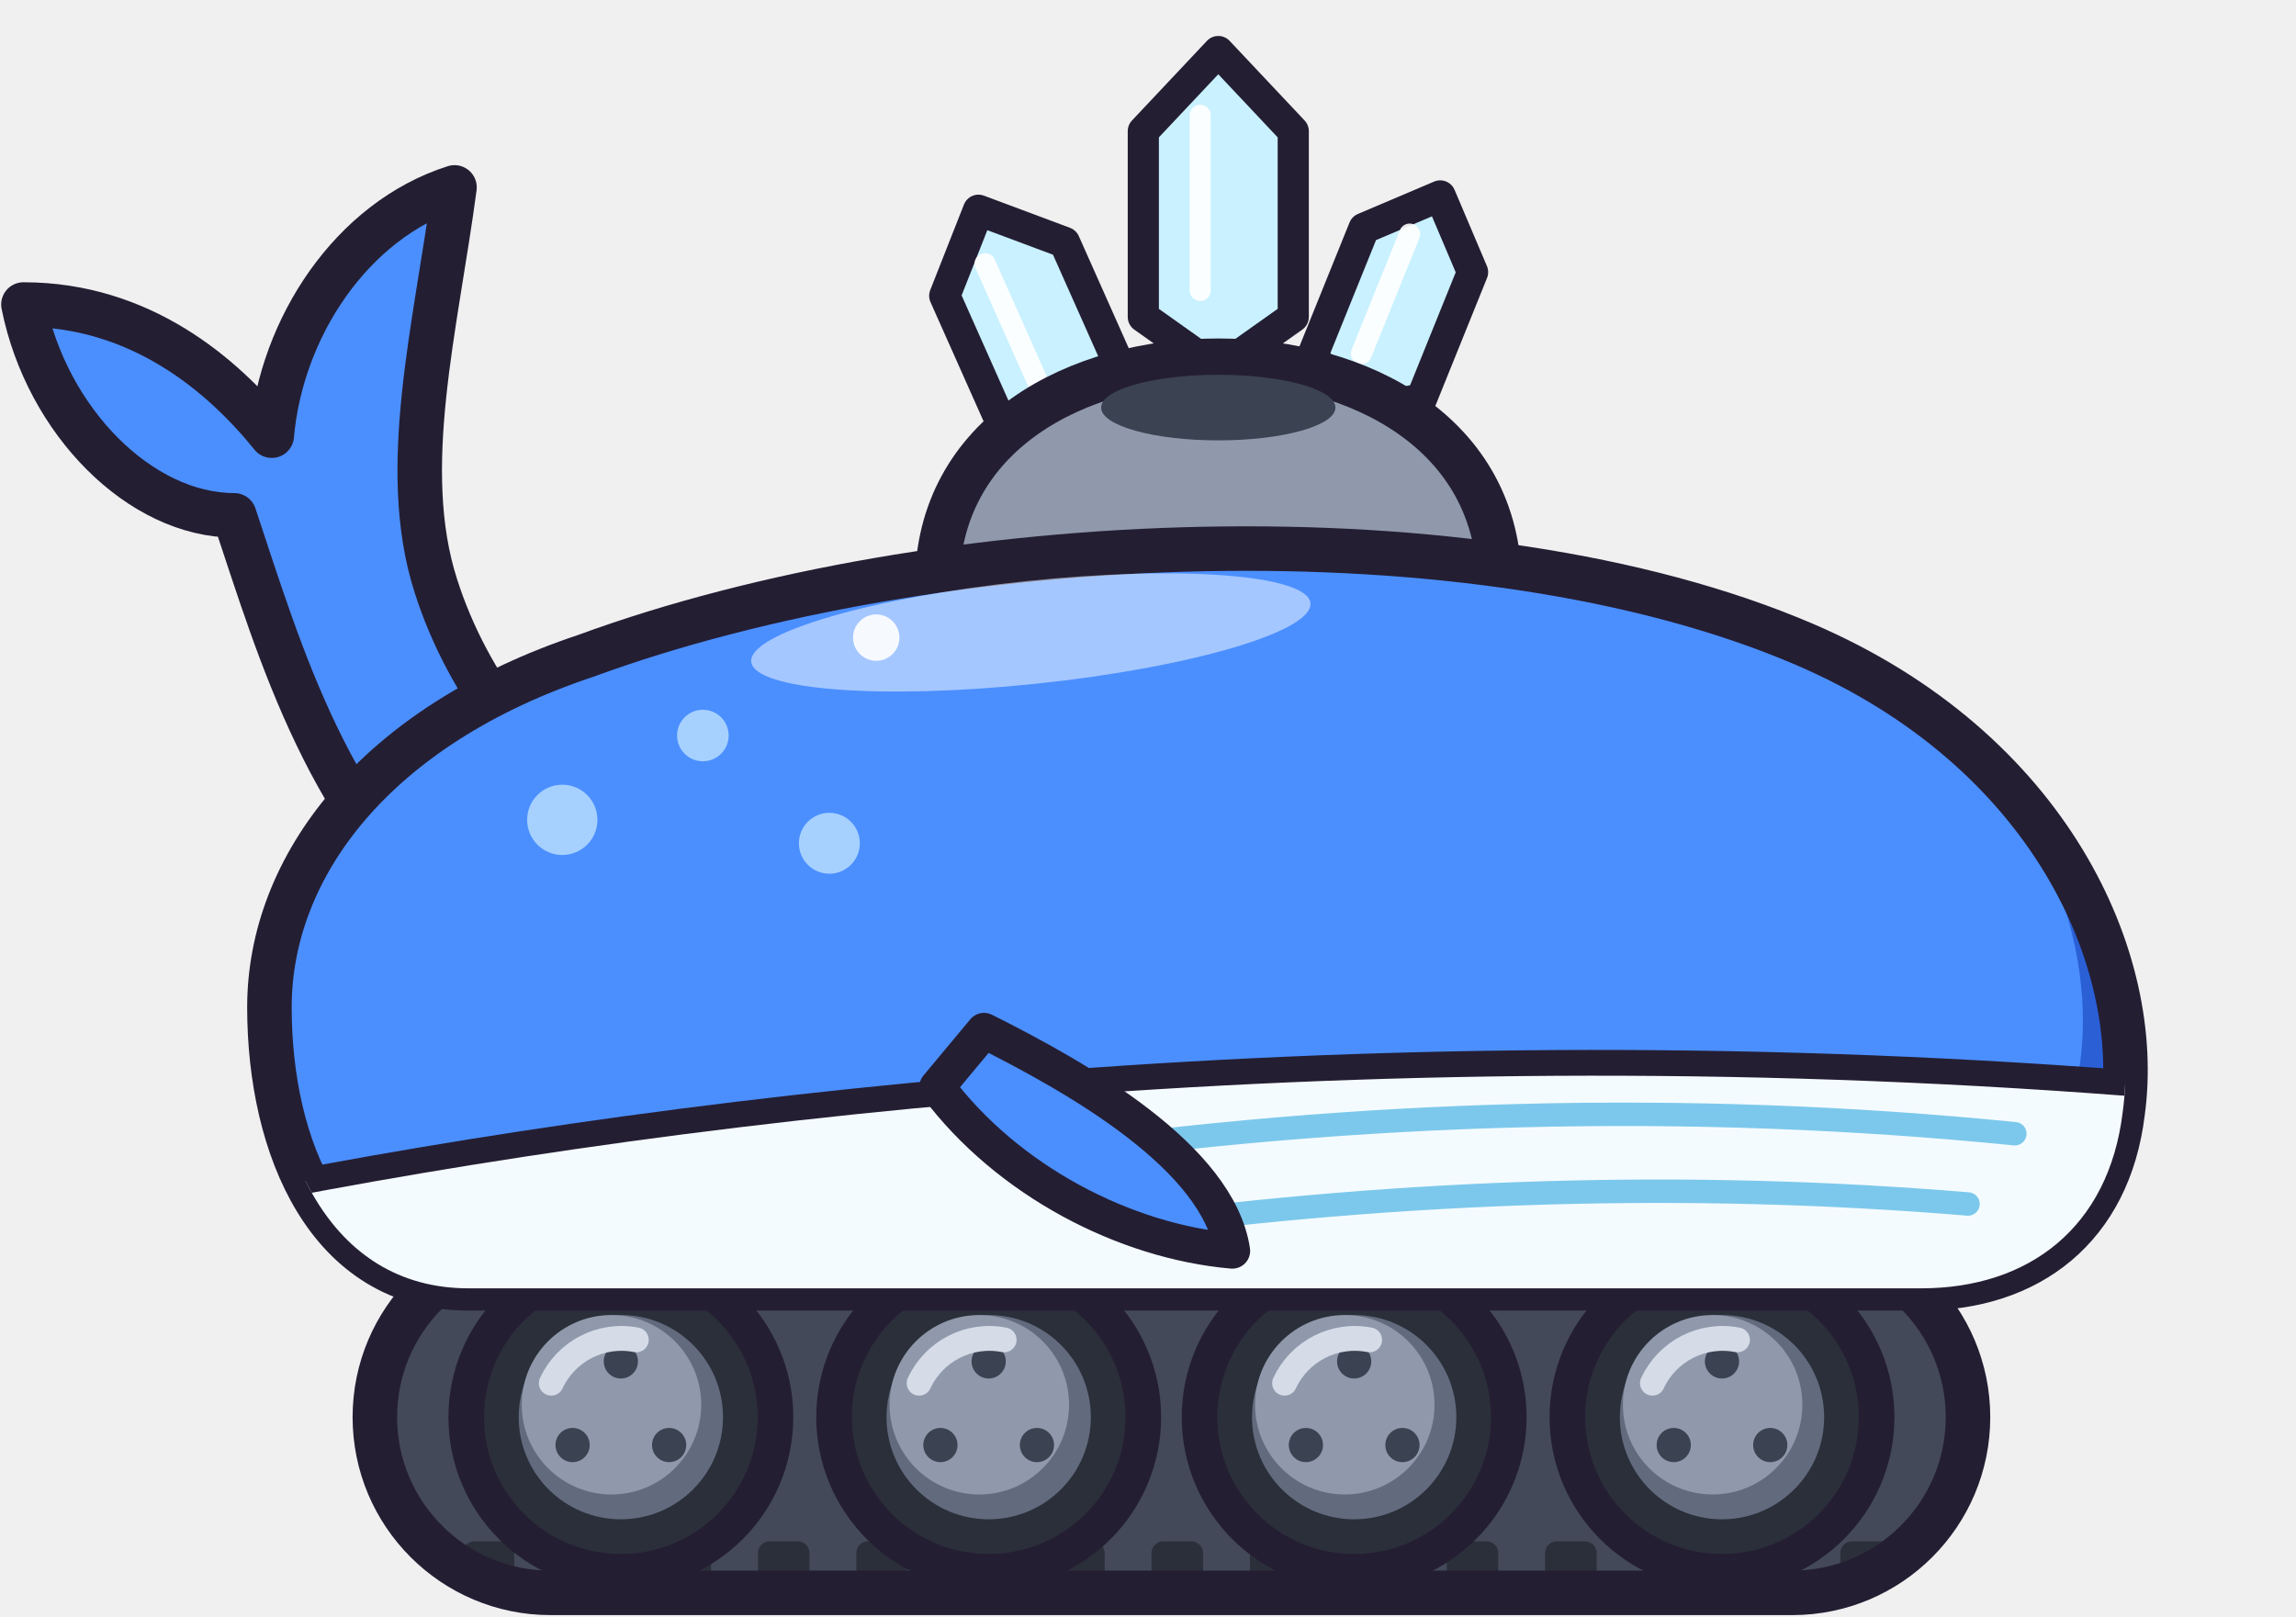
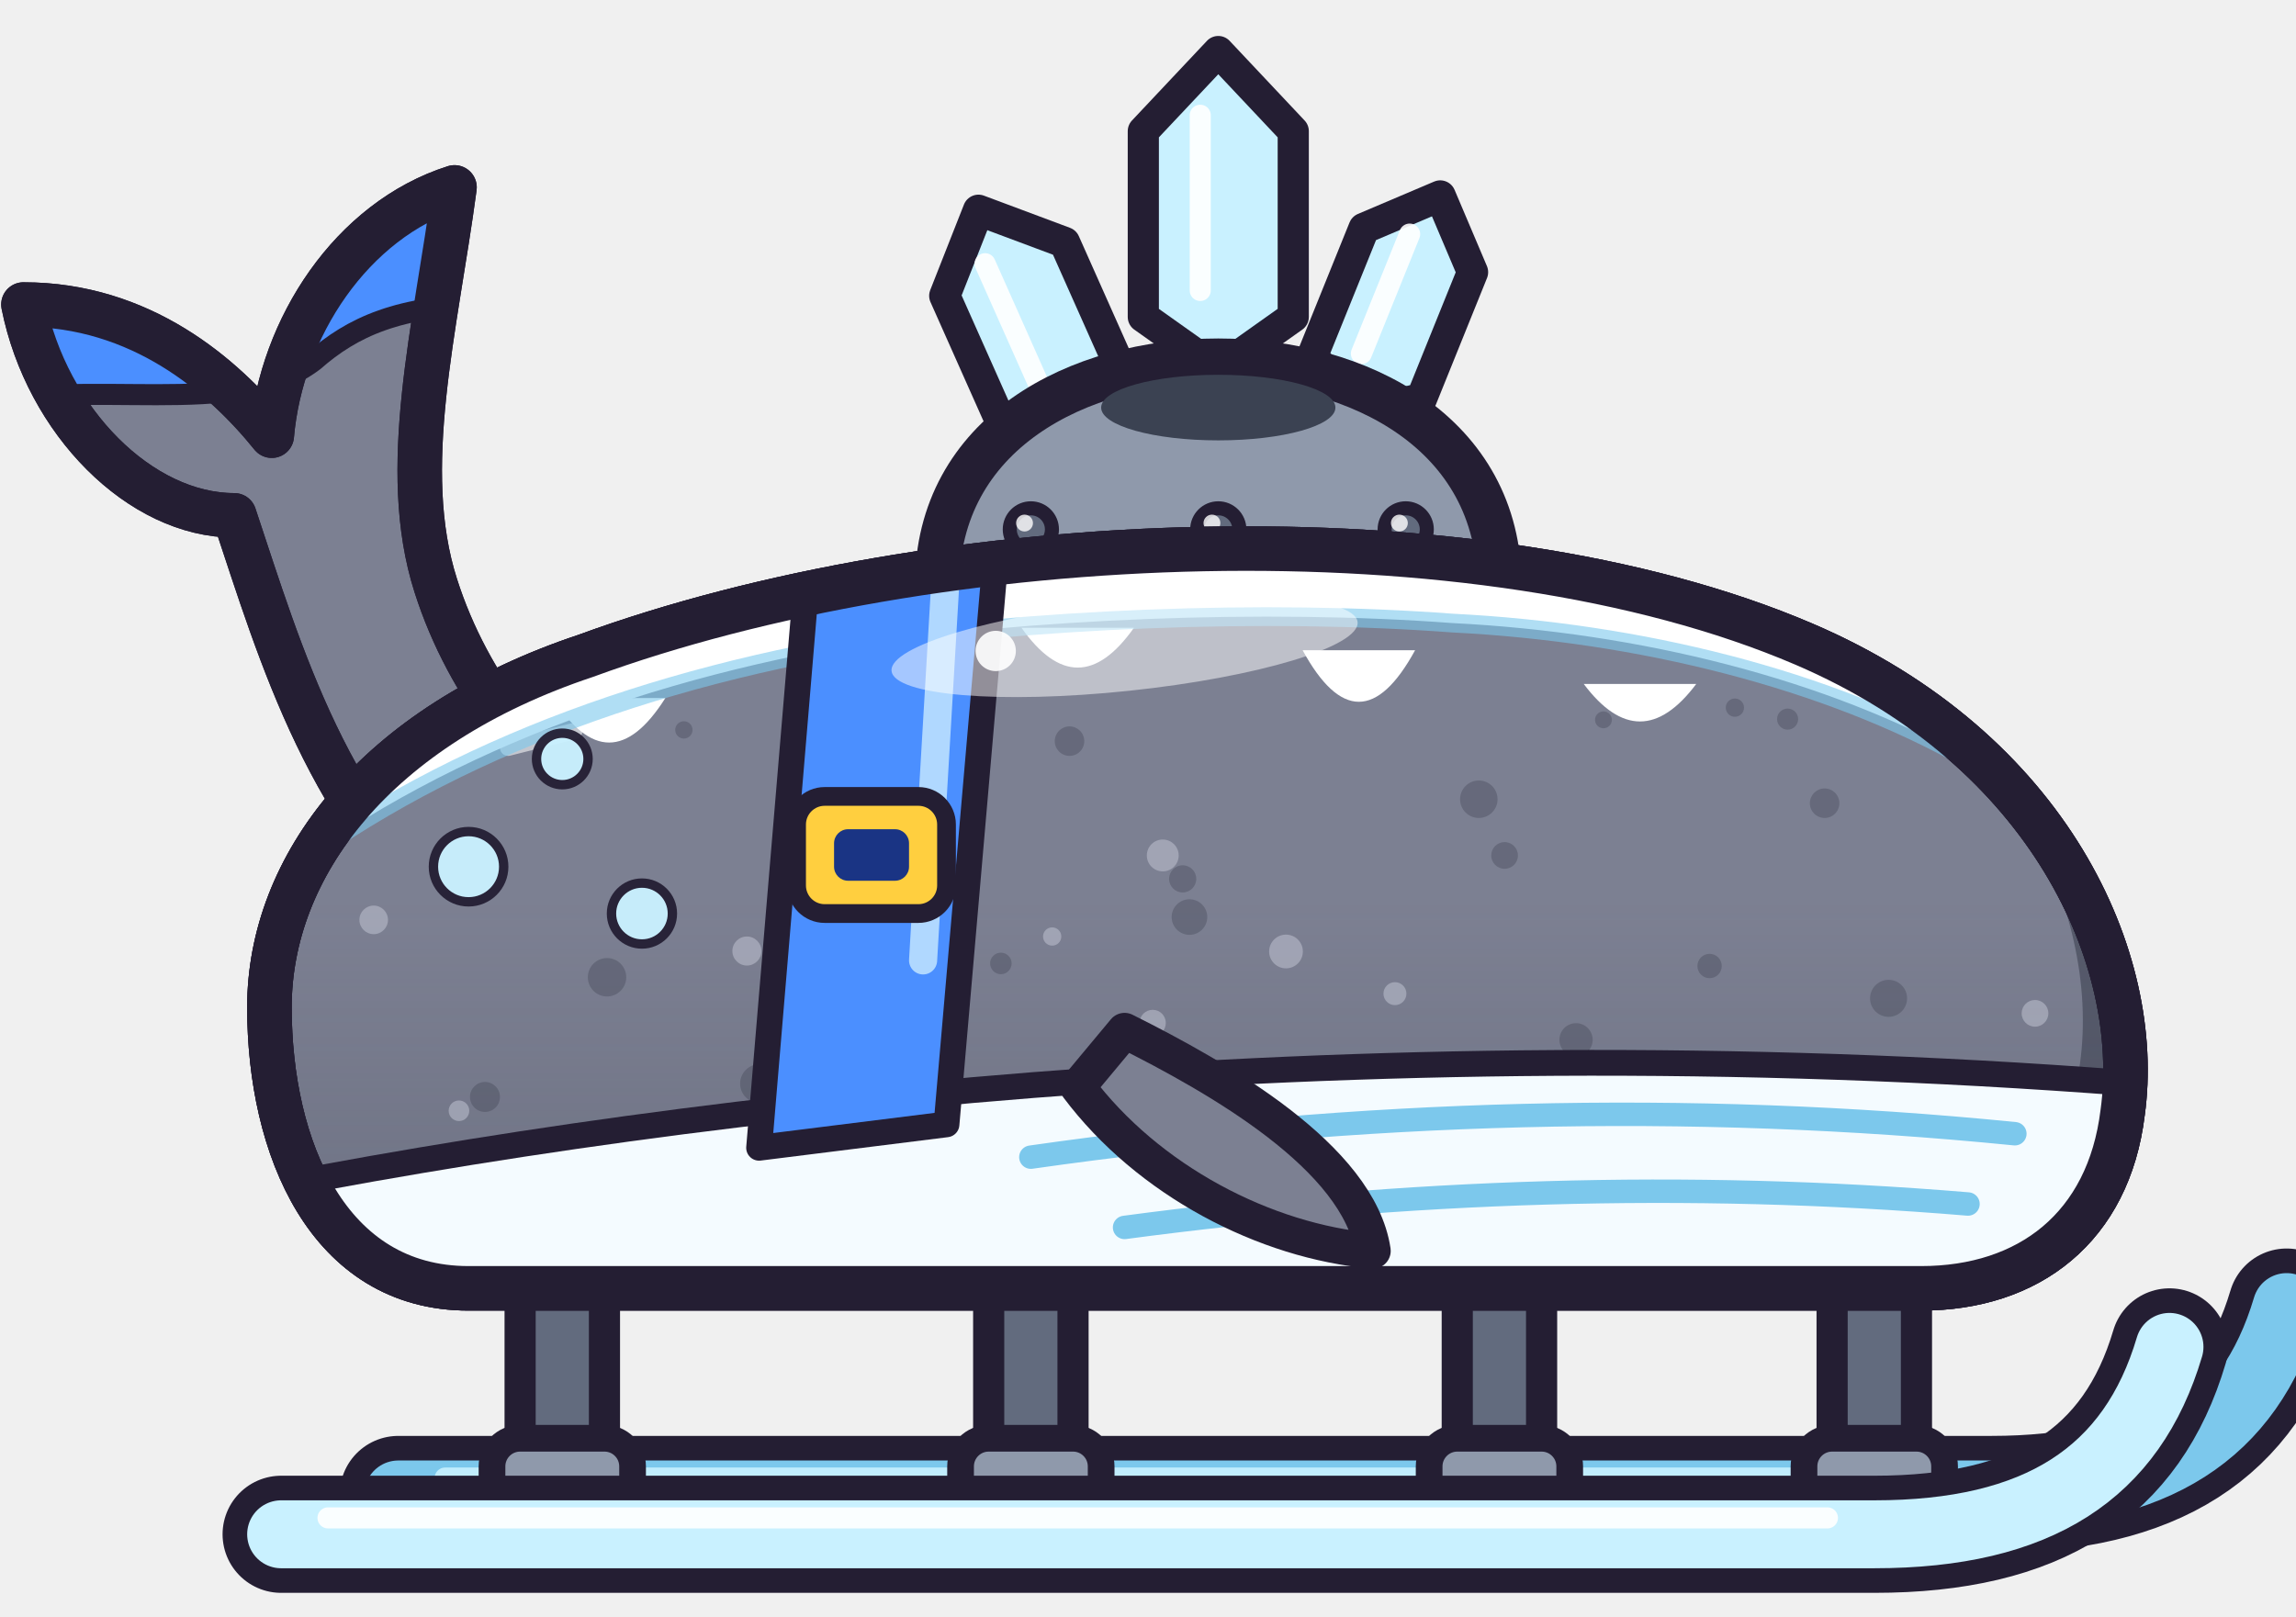
<svg xmlns="http://www.w3.org/2000/svg" width="98" height="69" viewBox="-50 -68 98 69">
  <defs>
    <clipPath id="a">
      <path d="M-30-28c-6-5-8-12-10-18-4 0-8-4-9-9 5 0 8.5 3 10.6 5.6.4-4.6 3.4-9.2 7.8-10.6-.8 6-2.4 12-.8 17 1.4 4.4 4.4 8 7.4 10Z" />
    </clipPath>
    <clipPath id="b">
+       <path d="M-30-28c-6-5-8-12-10-18-4 0-8-4-9-9 5 0 8.5 3 10.6 5.6.4-4.6 3.4-9.2 7.8-10.6-.8 6-2.4 12-.8 17 1.4 4.4 4.4 8 7.4 10Z" />
+     </clipPath>
+     <clipPath id="c">
      <path d="m0-5.5 2.8 2.75v6.42L0 5.5l-2.8-1.83v-6.42Z" />
    </clipPath>
-     <clipPath id="c">
+     <clipPath id="d">
      <path d="m0-5 2.5 2.5v5.83L0 5l-2.5-1.67V-2.5Z" />
    </clipPath>
-     <clipPath id="d">
+     <clipPath id="e">
      <path d="m0-6.8 3.2 3.4v7.93L0 6.8l-3.2-2.27V-3.4Z" />
    </clipPath>
-     <clipPath id="e">
+     <clipPath id="f">
      <path d="M-10-43c0-6.5 6-9.6 12-9.6s12 3.1 12 9.6Z" />
    </clipPath>
    <clipPath id="g">
      <path d="M-30-13c-6 0-8.5-6-8.5-12S-34-37-25-40c15-5.5 38-6.5 52-.5C37.5-36 41.5-27 40.6-20.5c-.6 4.9-4 7.5-8.6 7.5Z" />
    </clipPath>
    <clipPath id="h">
      <path d="M-30-13c-6 0-8.5-6-8.5-12S-34-37-25-40c15-5.5 38-6.5 52-.5C37.5-36 41.5-27 40.6-20.5c-.6 4.9-4 7.5-8.6 7.5Z" />
    </clipPath>
-     <clipPath id="i">
-       <path d="M-8-24c4 2 10 5.4 10.6 9.4-4.6-.4-9.6-3-12.6-7Z" />
+     <clipPath id="j">
+       <path d="M-30-13c-6 0-8.5-6-8.5-12S-34-37-25-40c15-5.5 38-6.5 52-.5C37.5-36 41.5-27 40.6-20.5c-.6 4.9-4 7.5-8.6 7.5Z" />
    </clipPath>
+     <clipPath id="k">
+       <path d="M-2-24c4 2 10 5.4 10.6 9.4C4-15-1-17.6-4-21.6Z" />
+     </clipPath>
+     <linearGradient id="i" x1="0" x2="0" y1="-47" y2="-12" gradientUnits="userSpaceOnUse">
+       <stop offset="0" stop-color="#363a48" stop-opacity="0" />
+       <stop offset=".5" stop-color="#363a48" stop-opacity="0" />
+       <stop offset="1" stop-color="#363a48" stop-opacity=".22" />
+     </linearGradient>
  </defs>
  <g clip-path="url(#a)">
-     <path fill="#2a5fd6" d="M-30-28c-6-5-8-12-10-18-4 0-8-4-9-9 5 0 8.5 3 10.6 5.6.4-4.6 3.4-9.2 7.8-10.6-.8 6-2.4 12-.8 17 1.4 4.4 4.4 8 7.4 10Z" />
-     <path fill="#b0d8ff" d="M-31.2-29.6c-6-5-8-12-10-18-4 0-8-4-9-9 5 0 8.5 3 10.6 5.6.4-4.6 3.4-9.2 7.8-10.6-.8 6-2.4 12-.8 17 1.4 4.4 4.4 8 7.4 10Z" />
-     <path fill="#4b8fff" d="M-30.42-28.3c-6-5-8-12-10-18-4 0-8-4-9-9 5 0 8.5 3 10.6 5.6.4-4.6 3.4-9.2 7.8-10.6-.8 6-2.4 12-.8 17 1.4 4.4 4.4 8 7.4 10Z" />
+     <path fill="#565a6b" d="M-30-28c-6-5-8-12-10-18-4 0-8-4-9-9 5 0 8.5 3 10.6 5.6.4-4.6 3.4-9.2 7.8-10.6-.8 6-2.4 12-.8 17 1.4 4.4 4.4 8 7.4 10Z" />
+     <path fill="#b9bccb" d="M-31.2-29.6c-6-5-8-12-10-18-4 0-8-4-9-9 5 0 8.5 3 10.6 5.6.4-4.6 3.4-9.2 7.8-10.6-.8 6-2.4 12-.8 17 1.4 4.4 4.4 8 7.4 10Z" />
+     <path fill="#7c8092" d="M-30.42-28.3c-6-5-8-12-10-18-4 0-8-4-9-9 5 0 8.5 3 10.6 5.6.4-4.6 3.4-9.2 7.8-10.6-.8 6-2.4 12-.8 17 1.4 4.4 4.4 8 7.4 10Z" />
  </g>
  <path fill="none" stroke="#241e33" stroke-linejoin="round" stroke-width="1.9" d="M-30-28c-6-5-8-12-10-18-4 0-8-4-9-9 5 0 8.5 3 10.6 5.6.4-4.6 3.4-9.2 7.8-10.6-.8 6-2.4 12-.8 17 1.4 4.4 4.4 8 7.4 10Z" />
-   <g clip-path="url(#b)" transform="rotate(-24 -130.025 -12.886)">
+   <g clip-path="url(#b)">
+     <path fill="#4b8fff" d="M-52-50.6c6-1.4 12 .6 15.4-2C-35-54-33-55-29-55v-7h-23Z" />
+     <path fill="none" stroke="#241e33" stroke-width=".9" d="M-52-50.6c6-1.4 12 .6 15.4-2C-35-54-33-55-29-55" />
+   </g>
+   <path fill="none" stroke="#241e33" stroke-linejoin="round" stroke-width="1.9" d="M-30-28c-6-5-8-12-10-18-4 0-8-4-9-9 5 0 8.5 3 10.6 5.6.4-4.6 3.4-9.2 7.8-10.6-.8 6-2.4 12-.8 17 1.4 4.4 4.4 8 7.4 10Z" />
+   <g clip-path="url(#c)" transform="rotate(-24 -130.025 -12.886)">
    <path fill="#7cc8ec" d="m0-5.5 2.8 2.75v6.42L0 5.5l-2.8-1.83v-6.42Z" />
    <path fill="#fff" d="M-.8-6.6 2-3.85v6.42L-.8 4.4l-2.8-1.83v-6.42Z" />
    <path fill="#c9f1ff" d="m-.44-6 2.8 2.75v6.42L-.44 5l-2.8-1.83v-6.42Z" />
  </g>
  <path fill="none" stroke="#241e33" stroke-linejoin="round" stroke-width="1.33" d="m-8.237-59.025 3.676 1.374 2.612 5.865-1.814 2.81-3.302-.532-2.611-5.865Z" />
  <path stroke="#fff" stroke-linecap="round" stroke-width=".9" d="m-7.954-56.742 2.46 5.527" opacity=".9" />
-   <g clip-path="url(#c)" transform="rotate(22 146.275 -2.806)">
+   <g clip-path="url(#d)" transform="rotate(22 146.275 -2.806)">
    <path fill="#7cc8ec" d="m0-5 2.5 2.5v5.83L0 5l-2.5-1.67V-2.5Z" />
    <path fill="#fff" d="m-.8-6.1 2.5 2.5v5.83L-.8 3.9l-2.5-1.67V-3.6Z" />
    <path fill="#c9f1ff" d="M-.44-5.5 2.06-3v5.83L-.44 4.5l-2.5-1.67V-3Z" />
  </g>
  <path fill="none" stroke="#241e33" stroke-linejoin="round" stroke-width="1.33" d="m11.473-59.636 1.381 3.255-2.183 5.405-2.944.612-1.692-2.485 2.184-5.405Z" />
  <path stroke="#fff" stroke-linecap="round" stroke-width=".9" d="m10.168-58.006-2.06 5.1" opacity=".9" />
-   <g clip-path="url(#d)" transform="translate(2 -59)">
+   <g clip-path="url(#e)" transform="translate(2 -59)">
    <path fill="#7cc8ec" d="m0-6.8 3.2 3.4v7.93L0 6.8l-3.2-2.27V-3.4Z" />
    <path fill="#fff" d="m-.8-7.9 3.2 3.4v7.93L-.8 5.7-4 3.43V-4.5Z" />
    <path fill="#c9f1ff" d="m-.44-7.3 3.2 3.4v7.93L-.44 6.3l-3.2-2.27V-3.9Z" />
  </g>
  <path fill="none" stroke="#241e33" stroke-linejoin="round" stroke-width="1.33" d="m2-65.8 3.2 3.4v7.93L2-52.2l-3.2-2.27v-7.93Z" />
  <path stroke="#fff" stroke-linecap="round" stroke-width=".9" d="M1.23-63.08v7.48" opacity=".9" />
-   <g clip-path="url(#e)">
+   <g clip-path="url(#f)">
    <path fill="#626b7e" d="M-10-43c0-6.5 6-9.6 12-9.6s12 3.1 12 9.6Z" />
    <path fill="#d5dce8" d="M-11.2-44.6c0-6.5 6-9.6 12-9.6s12 3.1 12 9.6Z" />
    <path fill="#8f99ab" d="M-10.42-43.3c0-6.5 6-9.6 12-9.6s12 3.1 12 9.6Z" />
  </g>
  <path fill="none" stroke="#241e33" stroke-linejoin="round" stroke-width="1.9" d="M-10-43c0-6.5 6-9.6 12-9.6s12 3.1 12 9.6Z" />
  <ellipse cx="2" cy="-50.6" fill="#3b4252" rx="5" ry="1.4" />
-   <clipPath id="f">
-     <path d="M-26.5-15h53a7.5 7.5 0 0 1 0 15h-53a7.5 7.5 0 0 1 0-15" />
-   </clipPath>
-   <path fill="#434958" d="M-26.5-15h53a7.5 7.5 0 0 1 0 15h-53a7.5 7.5 0 0 1 0-15" />
-   <g clip-path="url(#f)">
-     <rect width="2.2" height="2.2" x="-30.25" y="-2.2" fill="#2b2f3a" rx=".5" />
-     <rect width="2.2" height="1.6" x="-30.25" y="-14.7" fill="#646b7c" rx=".5" />
-     <rect width="2.2" height="2.2" x="-26.05" y="-2.2" fill="#2b2f3a" rx=".5" />
-     <rect width="2.2" height="1.6" x="-26.05" y="-14.7" fill="#646b7c" rx=".5" />
-     <rect width="2.2" height="2.2" x="-21.85" y="-2.2" fill="#2b2f3a" rx=".5" />
-     <rect width="2.2" height="1.6" x="-21.85" y="-14.7" fill="#646b7c" rx=".5" />
-     <rect width="2.2" height="2.2" x="-17.65" y="-2.2" fill="#2b2f3a" rx=".5" />
-     <rect width="2.2" height="1.6" x="-17.65" y="-14.7" fill="#646b7c" rx=".5" />
-     <rect width="2.2" height="2.2" x="-13.45" y="-2.2" fill="#2b2f3a" rx=".5" />
-     <rect width="2.2" height="1.6" x="-13.45" y="-14.7" fill="#646b7c" rx=".5" />
-     <rect width="2.2" height="2.2" x="-9.25" y="-2.2" fill="#2b2f3a" rx=".5" />
-     <rect width="2.2" height="1.6" x="-9.25" y="-14.7" fill="#646b7c" rx=".5" />
-     <rect width="2.2" height="2.2" x="-5.05" y="-2.2" fill="#2b2f3a" rx=".5" />
-     <rect width="2.2" height="1.6" x="-5.05" y="-14.7" fill="#646b7c" rx=".5" />
-     <rect width="2.2" height="2.2" x="-.85" y="-2.2" fill="#2b2f3a" rx=".5" />
-     <rect width="2.2" height="1.6" x="-.85" y="-14.7" fill="#646b7c" rx=".5" />
-     <rect width="2.2" height="2.2" x="3.35" y="-2.2" fill="#2b2f3a" rx=".5" />
-     <rect width="2.2" height="1.6" x="3.35" y="-14.7" fill="#646b7c" rx=".5" />
-     <rect width="2.2" height="2.2" x="7.55" y="-2.2" fill="#2b2f3a" rx=".5" />
-     <rect width="2.2" height="1.6" x="7.55" y="-14.7" fill="#646b7c" rx=".5" />
-     <rect width="2.2" height="2.2" x="11.75" y="-2.2" fill="#2b2f3a" rx=".5" />
-     <rect width="2.2" height="1.6" x="11.75" y="-14.7" fill="#646b7c" rx=".5" />
-     <rect width="2.2" height="2.2" x="15.95" y="-2.2" fill="#2b2f3a" rx=".5" />
-     <rect width="2.2" height="1.6" x="15.95" y="-14.7" fill="#646b7c" rx=".5" />
-     <rect width="2.2" height="2.2" x="20.15" y="-2.2" fill="#2b2f3a" rx=".5" />
-     <rect width="2.2" height="1.6" x="20.15" y="-14.7" fill="#646b7c" rx=".5" />
-     <rect width="2.2" height="2.2" x="24.35" y="-2.2" fill="#2b2f3a" rx=".5" />
-     <rect width="2.2" height="1.6" x="24.35" y="-14.7" fill="#646b7c" rx=".5" />
-     <rect width="2.2" height="2.2" x="28.55" y="-2.2" fill="#2b2f3a" rx=".5" />
-     <rect width="2.2" height="1.6" x="28.55" y="-14.7" fill="#646b7c" rx=".5" />
-   </g>
-   <path fill="none" stroke="#241e33" stroke-width="1.9" d="M-26.5-15h53a7.5 7.5 0 0 1 0 15h-53a7.5 7.5 0 0 1 0-15Z" />
-   <circle cx="-23.5" cy="-7.5" r="6.6" fill="#2b2f3a" stroke="#241e33" stroke-width="1.52" />
-   <circle cx="-23.5" cy="-7.5" r="4.36" fill="#626b7e" />
-   <circle cx="-23.9" cy="-8.03" r="3.83" fill="#8f99ab" />
-   <circle cx="-23.5" cy="-9.88" r=".73" fill="#3b4252" />
-   <circle cx="-21.44" cy="-6.31" r=".73" fill="#3b4252" />
-   <circle cx="-25.56" cy="-6.31" r=".73" fill="#3b4252" />
-   <path fill="none" stroke="#d5dce8" stroke-linecap="round" stroke-width="1.06" d="M-26.47-8.95a3.3 3.3 0 0 1 3.63-1.85" />
-   <circle cx="-7.8" cy="-7.5" r="6.6" fill="#2b2f3a" stroke="#241e33" stroke-width="1.52" />
-   <circle cx="-7.8" cy="-7.5" r="4.36" fill="#626b7e" />
-   <circle cx="-8.2" cy="-8.03" r="3.83" fill="#8f99ab" />
-   <circle cx="-7.8" cy="-9.88" r=".73" fill="#3b4252" />
-   <circle cx="-5.74" cy="-6.31" r=".73" fill="#3b4252" />
-   <circle cx="-9.86" cy="-6.31" r=".73" fill="#3b4252" />
-   <path fill="none" stroke="#d5dce8" stroke-linecap="round" stroke-width="1.06" d="M-10.77-8.95a3.3 3.3 0 0 1 3.63-1.85" />
-   <circle cx="7.8" cy="-7.5" r="6.6" fill="#2b2f3a" stroke="#241e33" stroke-width="1.52" />
-   <circle cx="7.8" cy="-7.5" r="4.36" fill="#626b7e" />
-   <circle cx="7.4" cy="-8.03" r="3.83" fill="#8f99ab" />
-   <circle cx="7.8" cy="-9.88" r=".73" fill="#3b4252" />
-   <circle cx="9.86" cy="-6.31" r=".73" fill="#3b4252" />
-   <circle cx="5.74" cy="-6.31" r=".73" fill="#3b4252" />
-   <path fill="none" stroke="#d5dce8" stroke-linecap="round" stroke-width="1.06" d="M4.83-8.95a3.3 3.3 0 0 1 3.63-1.85" />
-   <circle cx="23.5" cy="-7.5" r="6.6" fill="#2b2f3a" stroke="#241e33" stroke-width="1.52" />
-   <circle cx="23.5" cy="-7.5" r="4.36" fill="#626b7e" />
-   <circle cx="23.1" cy="-8.03" r="3.83" fill="#8f99ab" />
-   <circle cx="23.5" cy="-9.88" r=".73" fill="#3b4252" />
-   <circle cx="25.56" cy="-6.31" r=".73" fill="#3b4252" />
-   <circle cx="21.44" cy="-6.31" r=".73" fill="#3b4252" />
-   <path fill="none" stroke="#d5dce8" stroke-linecap="round" stroke-width="1.06" d="M20.53-8.95a3.3 3.3 0 0 1 3.63-1.85" />
+   <circle cx="-6" cy="-45.4" r=".9" fill="#626b7e" stroke="#241e33" stroke-width=".6" />
+   <circle cx="-6.27" cy="-45.67" r=".36" fill="#fff" opacity=".8" />
+   <circle cx="2" cy="-45.4" r=".9" fill="#626b7e" stroke="#241e33" stroke-width=".6" />
+   <circle cx="1.73" cy="-45.67" r=".36" fill="#fff" opacity=".8" />
+   <circle cx="10" cy="-45.4" r=".9" fill="#626b7e" stroke="#241e33" stroke-width=".6" />
+   <circle cx="9.73" cy="-45.67" r=".36" fill="#fff" opacity=".8" />
+   <path fill="none" stroke="#241e33" stroke-linecap="round" stroke-width="5" d="M-33-4.2h68c7 0 11-2.6 12.6-8" />
+   <path fill="none" stroke="#7cc8ec" stroke-linecap="round" stroke-width="2.9" d="M-33-4.2h68c7 0 11-2.6 12.6-8" />
+   <path stroke="#c9f1ff" stroke-linecap="round" stroke-width=".9" d="M-31-4.9h64" opacity=".9" />
+   <rect width="3.6" height="11.6" x="-27.8" y="-15" fill="#626b7e" stroke="#241e33" stroke-width="1.33" rx="1.2" />
+   <rect width="6" height="3" x="-29" y="-6.6" fill="#8f99ab" stroke="#241e33" stroke-width="1.14" rx="1.2" />
+   <rect width="3.6" height="11.6" x="-7.8" y="-15" fill="#626b7e" stroke="#241e33" stroke-width="1.33" rx="1.2" />
+   <rect width="6" height="3" x="-9" y="-6.6" fill="#8f99ab" stroke="#241e33" stroke-width="1.14" rx="1.2" />
+   <rect width="3.6" height="11.6" x="12.2" y="-15" fill="#626b7e" stroke="#241e33" stroke-width="1.33" rx="1.2" />
+   <rect width="6" height="3" x="11" y="-6.6" fill="#8f99ab" stroke="#241e33" stroke-width="1.14" rx="1.2" />
+   <rect width="3.6" height="11.6" x="28.2" y="-15" fill="#626b7e" stroke="#241e33" stroke-width="1.33" rx="1.2" />
+   <rect width="6" height="3" x="27" y="-6.6" fill="#8f99ab" stroke="#241e33" stroke-width="1.14" rx="1.2" />
+   <path fill="none" stroke="#241e33" stroke-linecap="round" stroke-width="5" d="M-38-2.5h68c7 0 11-2.6 12.6-8" />
+   <path fill="none" stroke="#c9f1ff" stroke-linecap="round" stroke-width="2.9" d="M-38-2.5h68c7 0 11-2.6 12.6-8" />
+   <path stroke="#fff" stroke-linecap="round" stroke-width=".9" d="M-36-3.2h64" opacity=".9" />
  <g clip-path="url(#g)">
-     <path fill="#2a5fd6" d="M-30-13c-6 0-8.5-6-8.5-12S-34-37-25-40c15-5.5 38-6.5 52-.5C37.5-36 41.5-27 40.6-20.5c-.6 4.9-4 7.5-8.6 7.5Z" />
-     <path fill="#b0d8ff" d="M-32.6-16.4c-6 0-8.5-6-8.5-12s4.5-12 13.5-15c15-5.5 38-6.5 52-.5 10.5 4.5 14.5 13.5 13.6 20-.6 4.9-4 7.5-8.6 7.5Z" />
-     <path fill="#4b8fff" d="M-31.82-15.1c-6 0-8.5-6-8.5-12s4.5-12 13.5-15c15-5.5 38-6.5 52-.5 10.5 4.5 14.5 13.5 13.6 20-.6 4.9-4 7.5-8.6 7.5Z" />
+     <path fill="#565a6b" d="M-30-13c-6 0-8.5-6-8.5-12S-34-37-25-40c15-5.5 38-6.5 52-.5C37.5-36 41.5-27 40.6-20.5c-.6 4.9-4 7.5-8.6 7.5Z" />
+     <path fill="#b9bccb" d="M-32.6-16.4c-6 0-8.5-6-8.5-12s4.5-12 13.5-15c15-5.5 38-6.5 52-.5 10.5 4.5 14.5 13.5 13.6 20-.6 4.9-4 7.5-8.6 7.5Z" />
+     <path fill="#7c8092" d="M-31.82-15.1c-6 0-8.5-6-8.5-12s4.5-12 13.5-15c15-5.5 38-6.5 52-.5 10.5 4.5 14.5 13.5 13.6 20-.6 4.9-4 7.5-8.6 7.5Z" />
  </g>
  <path fill="none" stroke="#241e33" stroke-linejoin="round" stroke-width="1.9" d="M-30-13c-6 0-8.5-6-8.5-12S-34-37-25-40c15-5.5 38-6.5 52-.5C37.5-36 41.5-27 40.6-20.5c-.6 4.9-4 7.5-8.6 7.5Z" />
  <g clip-path="url(#h)">
+     <path fill="url(#i)" d="M-39-47h81v35h-81z" />
+     <circle cx="-18.59" cy="-12.09" r=".8" fill="#363a48" opacity=".32" />
+     <circle cx="18.44" cy="-37.27" r=".36" fill="#363a48" opacity=".32" />
+     <circle cx="-9.43" cy="-14.2" r=".55" fill="#b9bccb" opacity=".6" />
+     <circle cx="14.88" cy="-15.16" r=".53" fill="#b9bccb" opacity=".6" />
+     <circle cx="40.95" cy="-14.28" r=".66" fill="#363a48" opacity=".32" />
+     <circle cx="30.61" cy="-25.38" r=".79" fill="#363a48" opacity=".32" />
+     <circle cx="27.88" cy="-33.71" r=".63" fill="#363a48" opacity=".32" />
+     <circle cx="14.22" cy="-31.48" r=".57" fill="#363a48" opacity=".32" />
+     <circle cx="31.2" cy="-38.64" r=".49" fill="#363a48" opacity=".32" />
+     <circle cx="20.06" cy="-16.4" r=".76" fill="#363a48" opacity=".32" />
+     <circle cx="-18.12" cy="-27.4" r=".62" fill="#b9bccb" opacity=".6" />
+     <circle cx="29.32" cy="-42.52" r=".54" fill="#b9bccb" opacity=".6" />
+     <circle cx="2.05" cy="-45.76" r=".36" fill="#363a48" opacity=".32" />
+     <circle cx="39.46" cy="-29.63" r=".62" fill="#363a48" opacity=".32" />
+     <circle cx="41.25" cy="-25.01" r=".63" fill="#b9bccb" opacity=".6" />
+     <circle cx="16.86" cy="-20.55" r=".41" fill="#b9bccb" opacity=".6" />
+     <circle cx="24.05" cy="-37.79" r=".39" fill="#363a48" opacity=".32" />
+     <circle cx="36.86" cy="-24.74" r=".57" fill="#b9bccb" opacity=".6" />
+     <circle cx="22.97" cy="-26.76" r=".52" fill="#363a48" opacity=".32" />
+     <circle cx="-36.94" cy="-34.59" r=".46" fill="#b9bccb" opacity=".6" />
+     <circle cx="-29.3" cy="-21.17" r=".64" fill="#363a48" opacity=".32" />
+     <circle cx="-38.04" cy="-39.58" r=".53" fill="#b9bccb" opacity=".6" />
+     <circle cx="-35.36" cy="-36.08" r=".78" fill="#b9bccb" opacity=".6" />
+     <circle cx="-10.07" cy="-38.25" r=".61" fill="#b9bccb" opacity=".6" />
+     <circle cx="29.77" cy="-39.54" r=".51" fill="#363a48" opacity=".32" />
+     <circle cx="34.43" cy="-12.96" r=".57" fill="#b9bccb" opacity=".6" />
+     <circle cx="-12.2" cy="-22.48" r=".45" fill="#363a48" opacity=".32" />
+     <circle cx="-24.38" cy="-42.5" r=".4" fill="#b9bccb" opacity=".6" />
+     <circle cx="-.37" cy="-31.48" r=".68" fill="#b9bccb" opacity=".6" />
+     <circle cx="40.22" cy="-27.48" r=".78" fill="#363a48" opacity=".32" />
+     <circle cx="-.8" cy="-24.33" r=".56" fill="#b9bccb" opacity=".6" />
+     <circle cx="-15.28" cy="-43.54" r=".37" fill="#363a48" opacity=".32" />
+     <circle cx="-37.48" cy="-38.36" r=".48" fill="#b9bccb" opacity=".6" />
+     <circle cx="4.89" cy="-27.38" r=".72" fill="#b9bccb" opacity=".6" />
+     <circle cx="40.16" cy="-41.69" r=".48" fill="#363a48" opacity=".32" />
+     <circle cx="-30.41" cy="-20.58" r=".44" fill="#b9bccb" opacity=".6" />
+     <circle cx="-14.09" cy="-27.14" r=".8" fill="#b9bccb" opacity=".6" />
+     <circle cx="-24.09" cy="-26.28" r=".82" fill="#363a48" opacity=".32" />
+     <circle cx="-12.14" cy="-34.11" r=".84" fill="#363a48" opacity=".32" />
+     <circle cx="38.63" cy="-38.63" r=".38" fill="#b9bccb" opacity=".6" />
+     <circle cx="-14.23" cy="-28.16" r=".52" fill="#363a48" opacity=".32" />
+     <circle cx="-33.03" cy="-35.05" r=".76" fill="#363a48" opacity=".32" />
+     <circle cx="-14.33" cy="-23.46" r=".49" fill="#363a48" opacity=".32" />
+     <circle cx="-4.35" cy="-36.36" r=".63" fill="#363a48" opacity=".32" />
+     <circle cx="-5.09" cy="-28.02" r=".39" fill="#b9bccb" opacity=".6" />
+     <circle cx="-16.71" cy="-24.62" r=".38" fill="#b9bccb" opacity=".6" />
+     <circle cx="-17.58" cy="-21.74" r=".83" fill="#363a48" opacity=".32" />
+     <circle cx="13.12" cy="-33.88" r=".8" fill="#363a48" opacity=".32" />
+     <circle cx="26.3" cy="-37.3" r=".45" fill="#363a48" opacity=".32" />
+     <circle cx="-34.05" cy="-28.73" r=".61" fill="#b9bccb" opacity=".6" />
+     <circle cx=".77" cy="-28.85" r=".76" fill="#363a48" opacity=".32" />
+     <circle cx="9.54" cy="-25.58" r=".49" fill="#b9bccb" opacity=".6" />
+     <circle cx="17.36" cy="-18.47" r=".45" fill="#363a48" opacity=".32" />
+     <circle cx="-20.81" cy="-36.84" r=".37" fill="#363a48" opacity=".32" />
+     <circle cx=".48" cy="-30.48" r=".58" fill="#363a48" opacity=".32" />
+     <circle cx="-1.27" cy="-12.9" r=".77" fill="#b9bccb" opacity=".6" />
+     <circle cx="17.27" cy="-23.61" r=".71" fill="#363a48" opacity=".32" />
+     <circle cx="-7.28" cy="-26.87" r=".46" fill="#363a48" opacity=".32" />
+     <circle cx="-15.25" cy="-30.85" r=".39" fill="#b9bccb" opacity=".6" />
+     <circle cx="34.11" cy="-37.19" r=".53" fill="#363a48" opacity=".32" />
+     <path stroke="#fff" stroke-linecap="round" stroke-width=".7" d="m-28.31-36.08 2.82-.71M-27.56-41.5l2.64-.65M-19.88-44.02l3.67-.91" opacity=".55" />
+   </g>
+   <path fill="none" stroke="#241e33" stroke-linejoin="round" stroke-width="1.9" d="M-30-13c-6 0-8.5-6-8.5-12S-34-37-25-40c15-5.5 38-6.5 52-.5C37.5-36 41.5-27 40.6-20.5c-.6 4.9-4 7.5-8.6 7.5Z" />
+   <g clip-path="url(#j)">
+     <path fill="#fff" d="M-40-29c7-6 16-9.6 26-11.4 8-1.2 18-1.6 26-1 8 .4 16 2.4 22 5.8l4-2.4v-12h-78Z" />
+     <path fill="#fff" d="M-26.4-38.2q2.4 3.8 4.8 0ZM-16.4-39.7q2.4 5 4.8 0ZM-6.4-41.2q2.4 3.4 4.8 0ZM5.6-40.24q2.4 4.4 4.8 0ZM17.6-38.8q2.4 3.2 4.8 0Z" />
+     <path fill="none" stroke="#7cc8ec" stroke-width=".8" d="M-40-29c7-6 16-9.6 26-11.4 8-1.2 18-1.6 26-1 8 .4 16 2.4 22 5.8" opacity=".6" />
    <path fill="#f4fbff" d="M-40-17c20-4 50-7.5 84-4.5V-10h-84Z" />
    <path fill="none" stroke="#241e33" stroke-width="1.1" d="M-40-17c20-4 50-7.5 84-4.5" />
    <path fill="none" stroke="#7cc8ec" stroke-linecap="round" d="M-6-18.6c14-2 28-2.4 42-1m-38 4c12-1.6 24-2 36-1" />
+     <path fill="#4b8fff" stroke="#241e33" stroke-linejoin="round" stroke-width="1.1" d="M-15-50h8l-2.6 30-8 1Z" />
+     <path fill="none" stroke="#b0d8ff" stroke-linecap="round" stroke-width="1.2" d="M-13.6-44h4l-1 17" />
+     <rect width="6.4" height="5" x="-16" y="-34" fill="#ffcf3f" stroke="#241e33" stroke-width=".8" rx="1.2" />
+     <rect width="3.2" height="2.2" x="-14.4" y="-32.6" fill="#1a3484" rx=".6" />
  </g>
-   <ellipse cx="-6" cy="-41" fill="#fff" opacity=".5" rx="12" ry="2.2" transform="rotate(-6 -6 -41)" />
-   <circle cx="-12.6" cy="-40.78" r=".99" fill="#fff" opacity=".9" />
-   <circle cx="-26" cy="-33" r="1.5" fill="#b0d8ff" opacity=".9" />
-   <circle cx="-20" cy="-36.6" r="1.1" fill="#b0d8ff" opacity=".9" />
-   <circle cx="-14.6" cy="-32" r="1.3" fill="#b0d8ff" opacity=".9" />
-   <g clip-path="url(#i)">
-     <path fill="#2a5fd6" d="M-8-24c4 2 10 5.4 10.6 9.4-4.6-.4-9.6-3-12.6-7Z" />
-     <path fill="#b0d8ff" d="M-8.8-25.1c4 2 10 5.4 10.6 9.4-4.6-.4-9.6-3-12.6-7Z" />
-     <path fill="#4b8fff" d="M-8.44-24.5c4 2 10 5.4 10.6 9.4-4.6-.4-9.6-3-12.6-7Z" />
+   <path fill="none" stroke="#241e33" stroke-linejoin="round" stroke-width="1.9" d="M-30-13c-6 0-8.5-6-8.5-12S-34-37-25-40c15-5.5 38-6.5 52-.5C37.5-36 41.5-27 40.6-20.5c-.6 4.9-4 7.5-8.6 7.5Z" />
+   <ellipse cx="-2" cy="-40.4" fill="#fff" opacity=".5" rx="10" ry="1.9" transform="rotate(-6 -2 -40.4)" />
+   <circle cx="-7.5" cy="-40.21" r=".86" fill="#fff" opacity=".9" />
+   <circle cx="-30" cy="-31" r="1.5" fill="#c9f1ff" stroke="#241e33" stroke-width=".4" opacity=".95" />
+   <circle cx="-26" cy="-35.6" r="1.1" fill="#c9f1ff" stroke="#241e33" stroke-width=".4" opacity=".95" />
+   <circle cx="-22.6" cy="-29" r="1.3" fill="#c9f1ff" stroke="#241e33" stroke-width=".4" opacity=".95" />
+   <g clip-path="url(#k)">
+     <path fill="#565a6b" d="M-2-24c4 2 10 5.4 10.6 9.4C4-15-1-17.6-4-21.6Z" />
+     <path fill="#b9bccb" d="M-2.8-25.1c4 2 10 5.4 10.6 9.4-4.6-.4-9.6-3-12.6-7Z" />
+     <path fill="#7c8092" d="M-2.44-24.5c4 2 10 5.4 10.6 9.4-4.6-.4-9.6-3-12.6-7Z" />
  </g>
-   <path fill="none" stroke="#241e33" stroke-linejoin="round" stroke-width="1.52" d="M-8-24c4 2 10 5.4 10.6 9.4-4.6-.4-9.6-3-12.6-7Z" />
+   <path fill="none" stroke="#241e33" stroke-linejoin="round" stroke-width="1.52" d="M-2-24c4 2 10 5.4 10.6 9.4C4-15-1-17.6-4-21.6Z" />
</svg>
